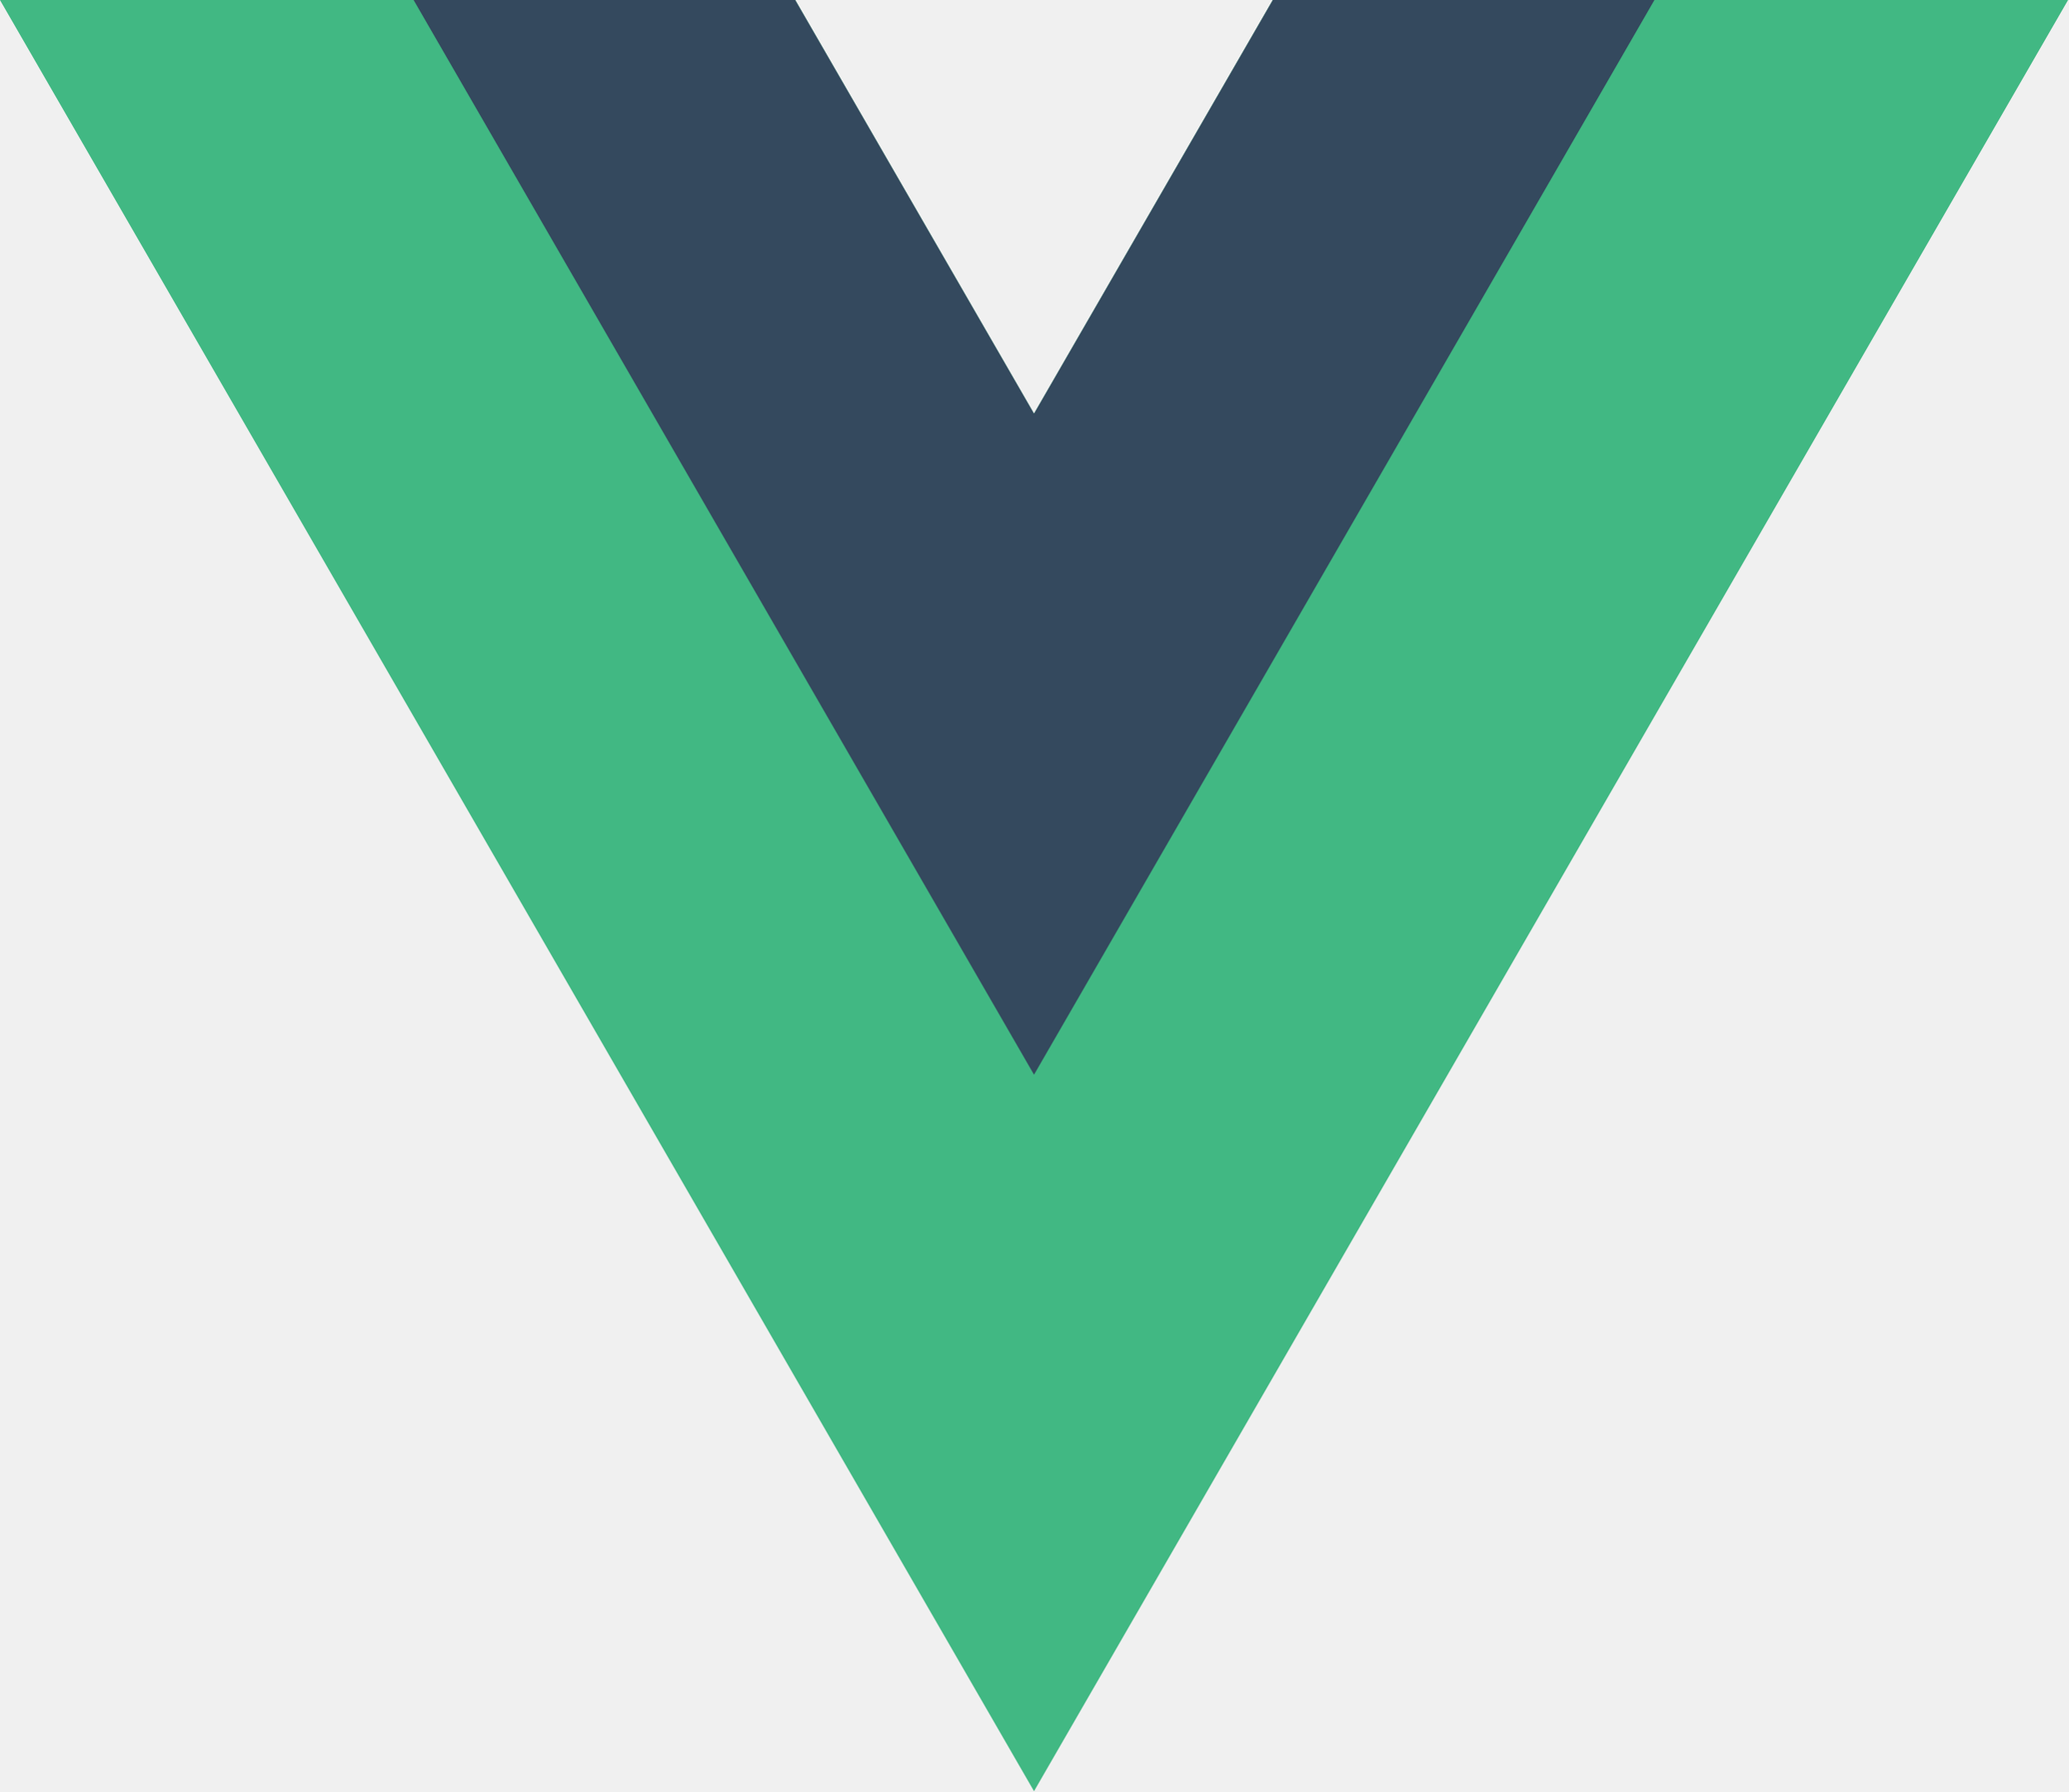
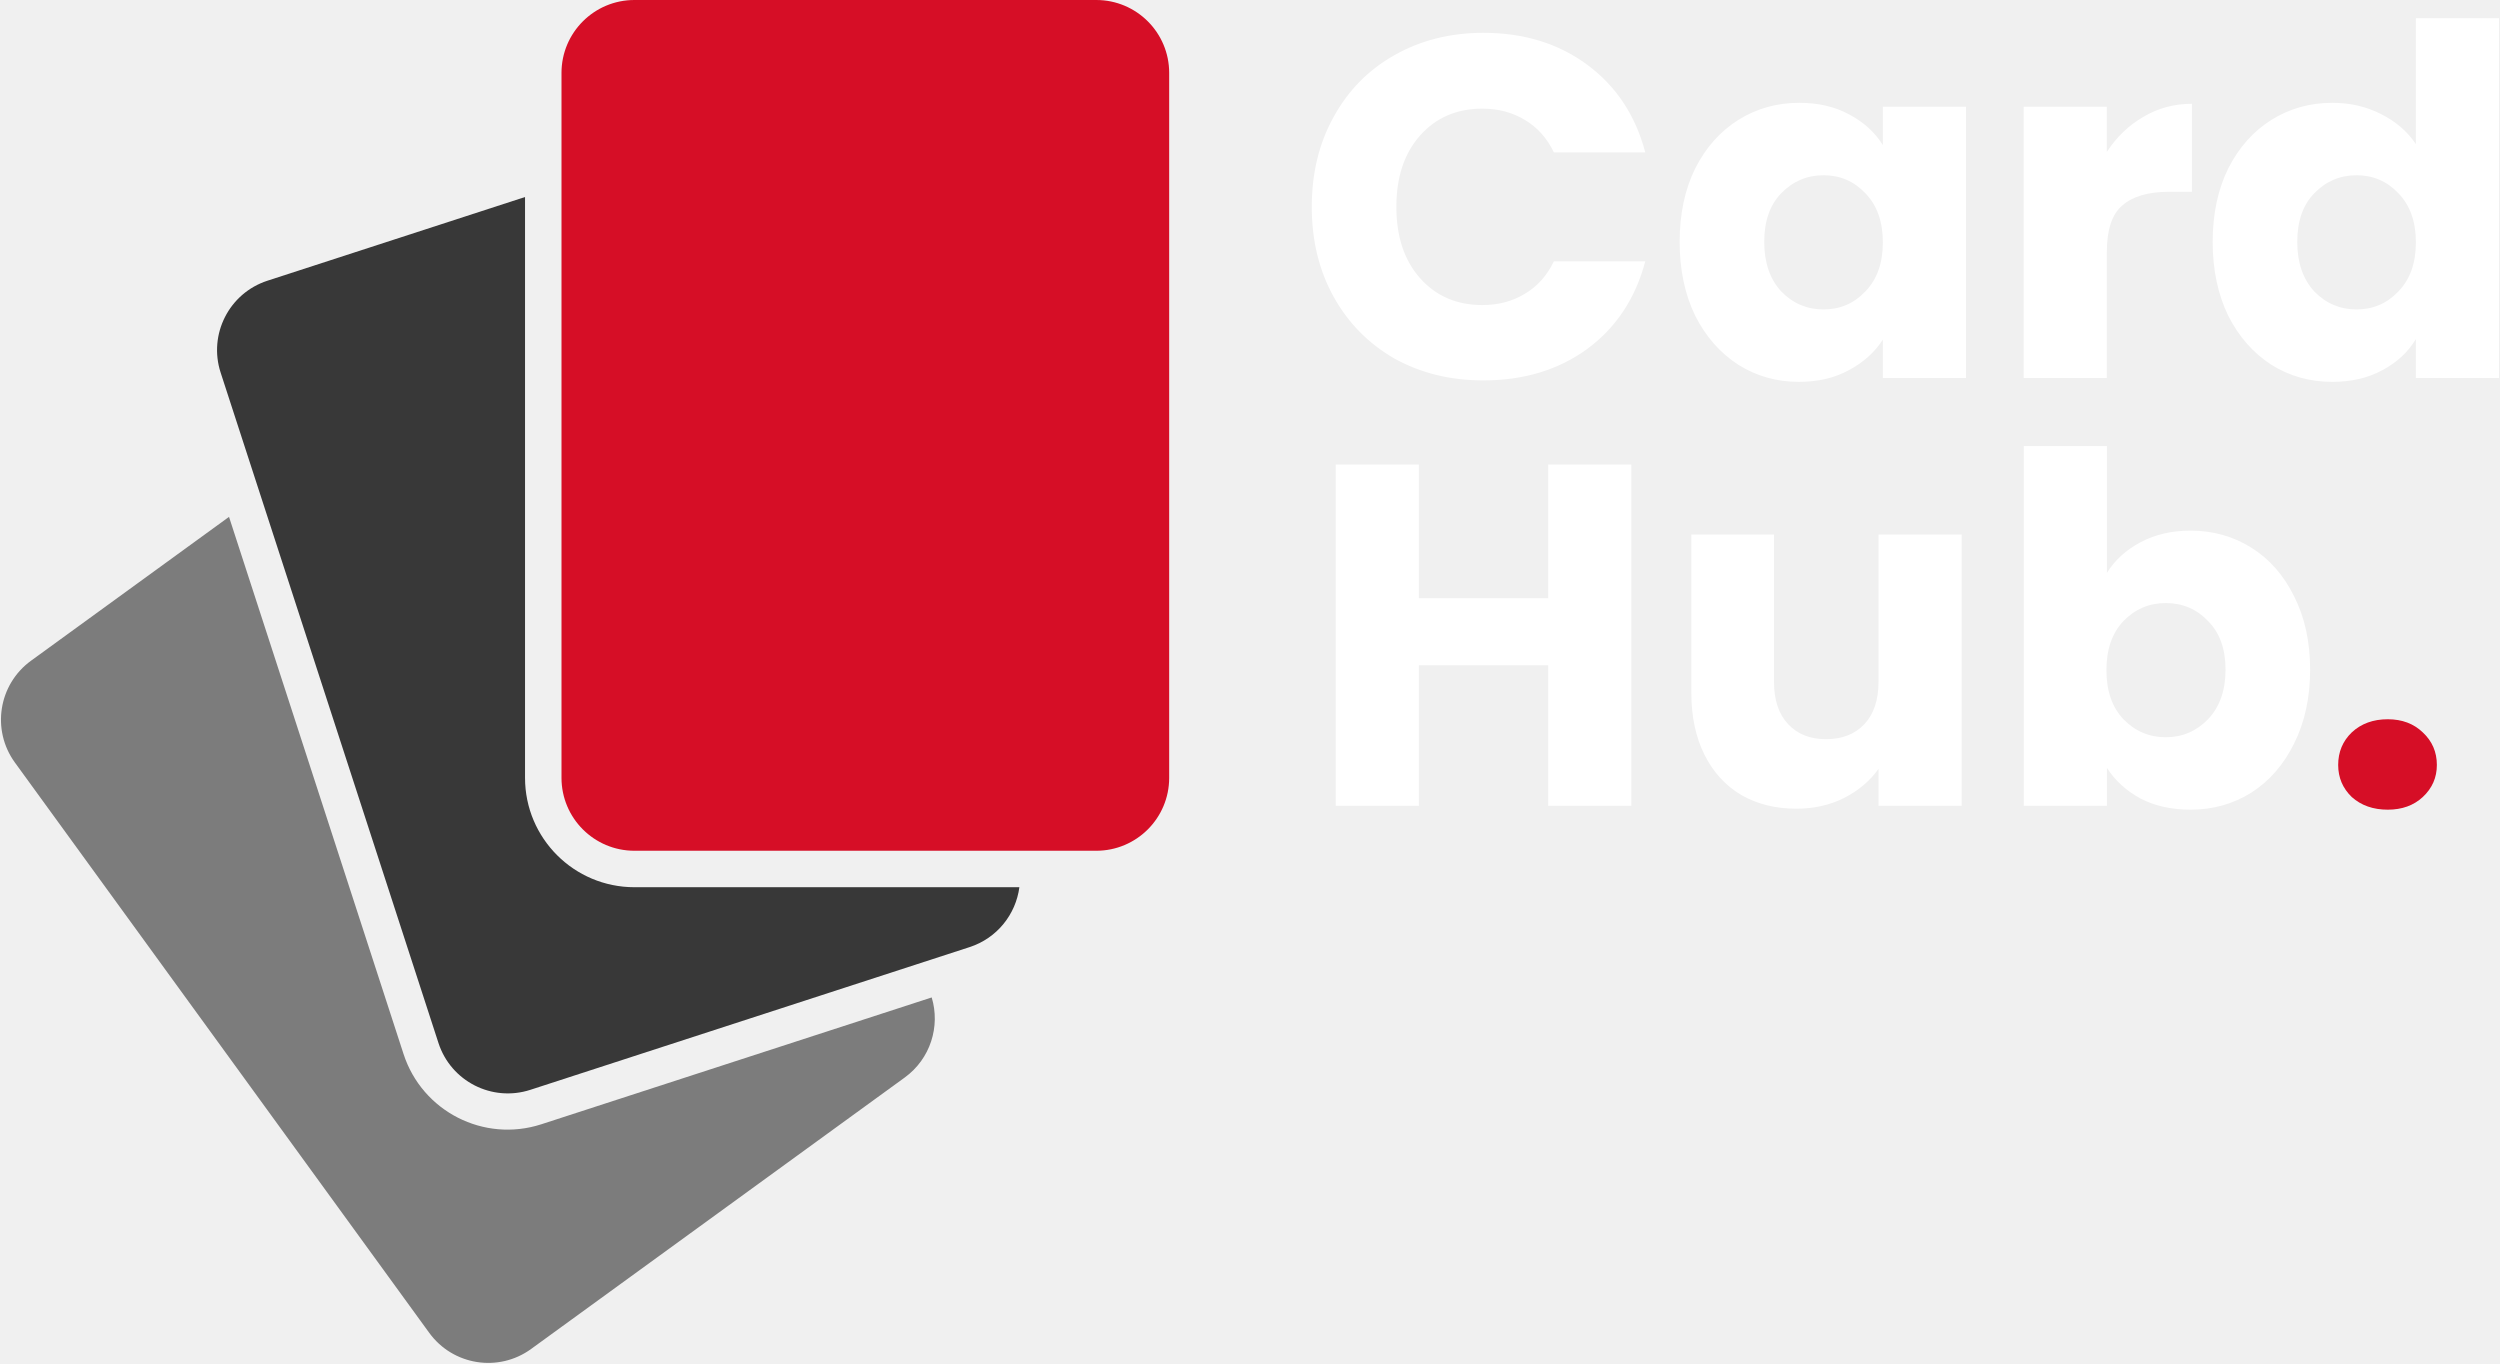
- <svg xmlns="http://www.w3.org/2000/svg" viewBox="0 0 261.76 226.69">
-   <path d="M161.096.001l-30.225 52.351L100.647.001H-.005l130.877 226.688L261.749.001z" fill="#41b883" />
-   <path d="M161.096.001l-30.225 52.351L100.647.001H52.346l78.526 136.01L209.398.001z" fill="#34495e" />
+ <svg xmlns="http://www.w3.org/2000/svg" width="2057" height="1122" viewBox="0 0 2057 1122" fill="none">
+   <path fill-rule="evenodd" clip-rule="evenodd" d="M188.433 425.277L25.541 543.626C-1.268 563.103 -7.21 600.625 12.267 627.434L353.182 1096.66C372.66 1123.47 410.182 1129.41 436.991 1109.94L744.417 886.579C765.632 871.166 773.78 844.453 766.605 820.691L445.448 925.041C398.175 940.401 347.401 914.53 332.041 867.257L188.433 425.277Z" fill="#7C7C7C" />
+   <path fill-rule="evenodd" clip-rule="evenodd" d="M432 162.105L220.063 230.967C188.548 241.207 171.301 275.057 181.541 306.572L360.771 858.185C371.011 889.7 404.86 906.947 436.375 896.707L797.777 779.281C820.512 771.894 835.821 752.22 838.743 730H522C472.294 730 432 689.706 432 640V162.105Z" fill="#383838" />
+   <rect x="462" width="500" height="700" rx="60" fill="#D60E26" />
+   <path d="M1079.32 170.2C1079.32 142.467 1085.33 117.8 1097.33 96.2C1109.33 74.333 1125.99 57.4 1147.33 45.4C1168.93 33.133 1193.33 27 1220.53 27C1253.86 27 1282.39 35.8 1306.13 53.4C1329.86 71 1345.73 95 1353.73 125.4H1278.53C1272.93 113.667 1264.93 104.733 1254.53 98.6C1244.39 92.467 1232.79 89.4 1219.73 89.4C1198.66 89.4 1181.59 96.733 1168.53 111.4C1155.46 126.067 1148.93 145.667 1148.93 170.2C1148.93 194.733 1155.46 214.333 1168.53 229C1181.59 243.667 1198.66 251 1219.73 251C1232.79 251 1244.39 247.933 1254.53 241.8C1264.93 235.667 1272.93 226.733 1278.53 215H1353.73C1345.73 245.4 1329.86 269.4 1306.13 287C1282.39 304.333 1253.86 313 1220.53 313C1193.33 313 1168.93 307 1147.33 295C1125.99 282.733 1109.33 265.8 1097.33 244.2C1085.33 222.6 1079.32 197.933 1079.32 170.2ZM1382.01 199C1382.01 176.067 1386.28 155.933 1394.81 138.6C1403.61 121.267 1415.48 107.933 1430.41 98.6C1445.35 89.267 1462.01 84.6 1480.41 84.6C1496.15 84.6 1509.88 87.8 1521.61 94.2C1533.61 100.6 1542.81 109 1549.21 119.4V87.8H1617.61V311H1549.21V279.4C1542.55 289.8 1533.21 298.2 1521.21 304.6C1509.48 311 1495.75 314.2 1480.01 314.2C1461.88 314.2 1445.35 309.533 1430.41 300.2C1415.48 290.6 1403.61 277.133 1394.81 259.8C1386.28 242.2 1382.01 221.933 1382.01 199ZM1549.21 199.4C1549.21 182.333 1544.41 168.867 1534.81 159C1525.48 149.133 1514.01 144.2 1500.41 144.2C1486.81 144.2 1475.21 149.133 1465.61 159C1456.28 168.6 1451.61 181.933 1451.61 199C1451.61 216.067 1456.28 229.667 1465.61 239.8C1475.21 249.667 1486.81 254.6 1500.41 254.6C1514.01 254.6 1525.48 249.667 1534.81 239.8C1544.41 229.933 1549.21 216.467 1549.21 199.4ZM1733.5 125C1741.5 112.733 1751.5 103.133 1763.5 96.2C1775.5 89 1788.83 85.4 1803.5 85.4V157.8H1784.7C1767.63 157.8 1754.83 161.533 1746.3 169C1737.76 176.2 1733.5 189 1733.5 207.4V311H1665.1V87.8H1733.5V125ZM1820.59 199C1820.59 176.067 1824.86 155.933 1833.39 138.6C1842.19 121.267 1854.06 107.933 1868.99 98.6C1883.92 89.267 1900.59 84.6 1918.99 84.6C1933.66 84.6 1946.99 87.667 1958.99 93.8C1971.26 99.933 1980.86 108.2 1987.79 118.6V15H2056.19V311H1987.79V279C1981.39 289.667 1972.19 298.2 1960.19 304.6C1948.46 311 1934.72 314.2 1918.99 314.2C1900.59 314.2 1883.92 309.533 1868.99 300.2C1854.06 290.6 1842.19 277.133 1833.39 259.8C1824.86 242.2 1820.59 221.933 1820.59 199ZM1987.79 199.4C1987.79 182.333 1982.99 168.867 1973.39 159C1964.06 149.133 1952.59 144.2 1938.99 144.2C1925.39 144.2 1913.79 149.133 1904.19 159C1894.86 168.6 1890.19 181.933 1890.19 199C1890.19 216.067 1894.86 229.667 1904.19 239.8C1913.79 249.667 1925.39 254.6 1938.99 254.6C1952.59 254.6 1964.06 249.667 1973.39 239.8C1982.99 229.933 1987.79 216.467 1987.79 199.4Z" fill="white" />
+   <path d="M1342.26 382.2V663H1273.86V547.4H1167.46V663H1099.06V382.2H1167.46V492.2H1273.86V382.2H1342.26ZM1614.04 439.8V663H1545.64V632.6C1538.7 642.467 1529.24 650.467 1517.24 656.6C1505.5 662.467 1492.44 665.4 1478.04 665.4C1460.97 665.4 1445.9 661.667 1432.84 654.2C1419.77 646.467 1409.64 635.4 1402.44 621C1395.24 606.6 1391.64 589.667 1391.64 570.2V439.8H1459.64V561C1459.64 575.933 1463.5 587.533 1471.24 595.8C1478.97 604.067 1489.37 608.2 1502.44 608.2C1515.77 608.2 1526.3 604.067 1534.04 595.8C1541.77 587.533 1545.64 575.933 1545.64 561V439.8H1614.04ZM1733.57 471.4C1739.97 461 1749.17 452.6 1761.17 446.2C1773.17 439.8 1786.9 436.6 1802.37 436.6C1820.77 436.6 1837.43 441.267 1852.37 450.6C1867.3 459.933 1879.03 473.267 1887.57 490.6C1896.37 507.933 1900.77 528.067 1900.77 551C1900.77 573.933 1896.37 594.2 1887.57 611.8C1879.03 629.133 1867.3 642.6 1852.37 652.2C1837.43 661.533 1820.77 666.2 1802.37 666.2C1786.63 666.2 1772.9 663.133 1761.17 657C1749.43 650.6 1740.23 642.2 1733.57 631.8V663H1665.17V367H1733.57V471.4ZM1831.17 551C1831.17 533.933 1826.37 520.6 1816.77 511C1807.43 501.133 1795.83 496.2 1781.97 496.2C1768.37 496.2 1756.77 501.133 1747.17 511C1737.83 520.867 1733.17 534.333 1733.17 551.4C1733.17 568.467 1737.83 581.933 1747.17 591.8C1756.77 601.667 1768.37 606.6 1781.97 606.6C1795.57 606.6 1807.17 601.667 1816.77 591.8C1826.37 581.667 1831.17 568.067 1831.17 551Z" fill="white" />
+   <path d="M1964.65 666.2C1952.65 666.2 1942.78 662.733 1935.05 655.8C1927.58 648.6 1923.85 639.8 1923.85 629.4C1923.85 618.733 1927.58 609.8 1935.05 602.6C1942.78 595.4 1952.65 591.8 1964.65 591.8C1976.38 591.8 1985.98 595.4 1993.45 602.6C2001.18 609.8 2005.05 618.733 2005.05 629.4C2005.05 639.8 2001.18 648.6 1993.45 655.8C1985.98 662.733 1976.38 666.2 1964.65 666.2Z" fill="#D60E26" />
</svg>
